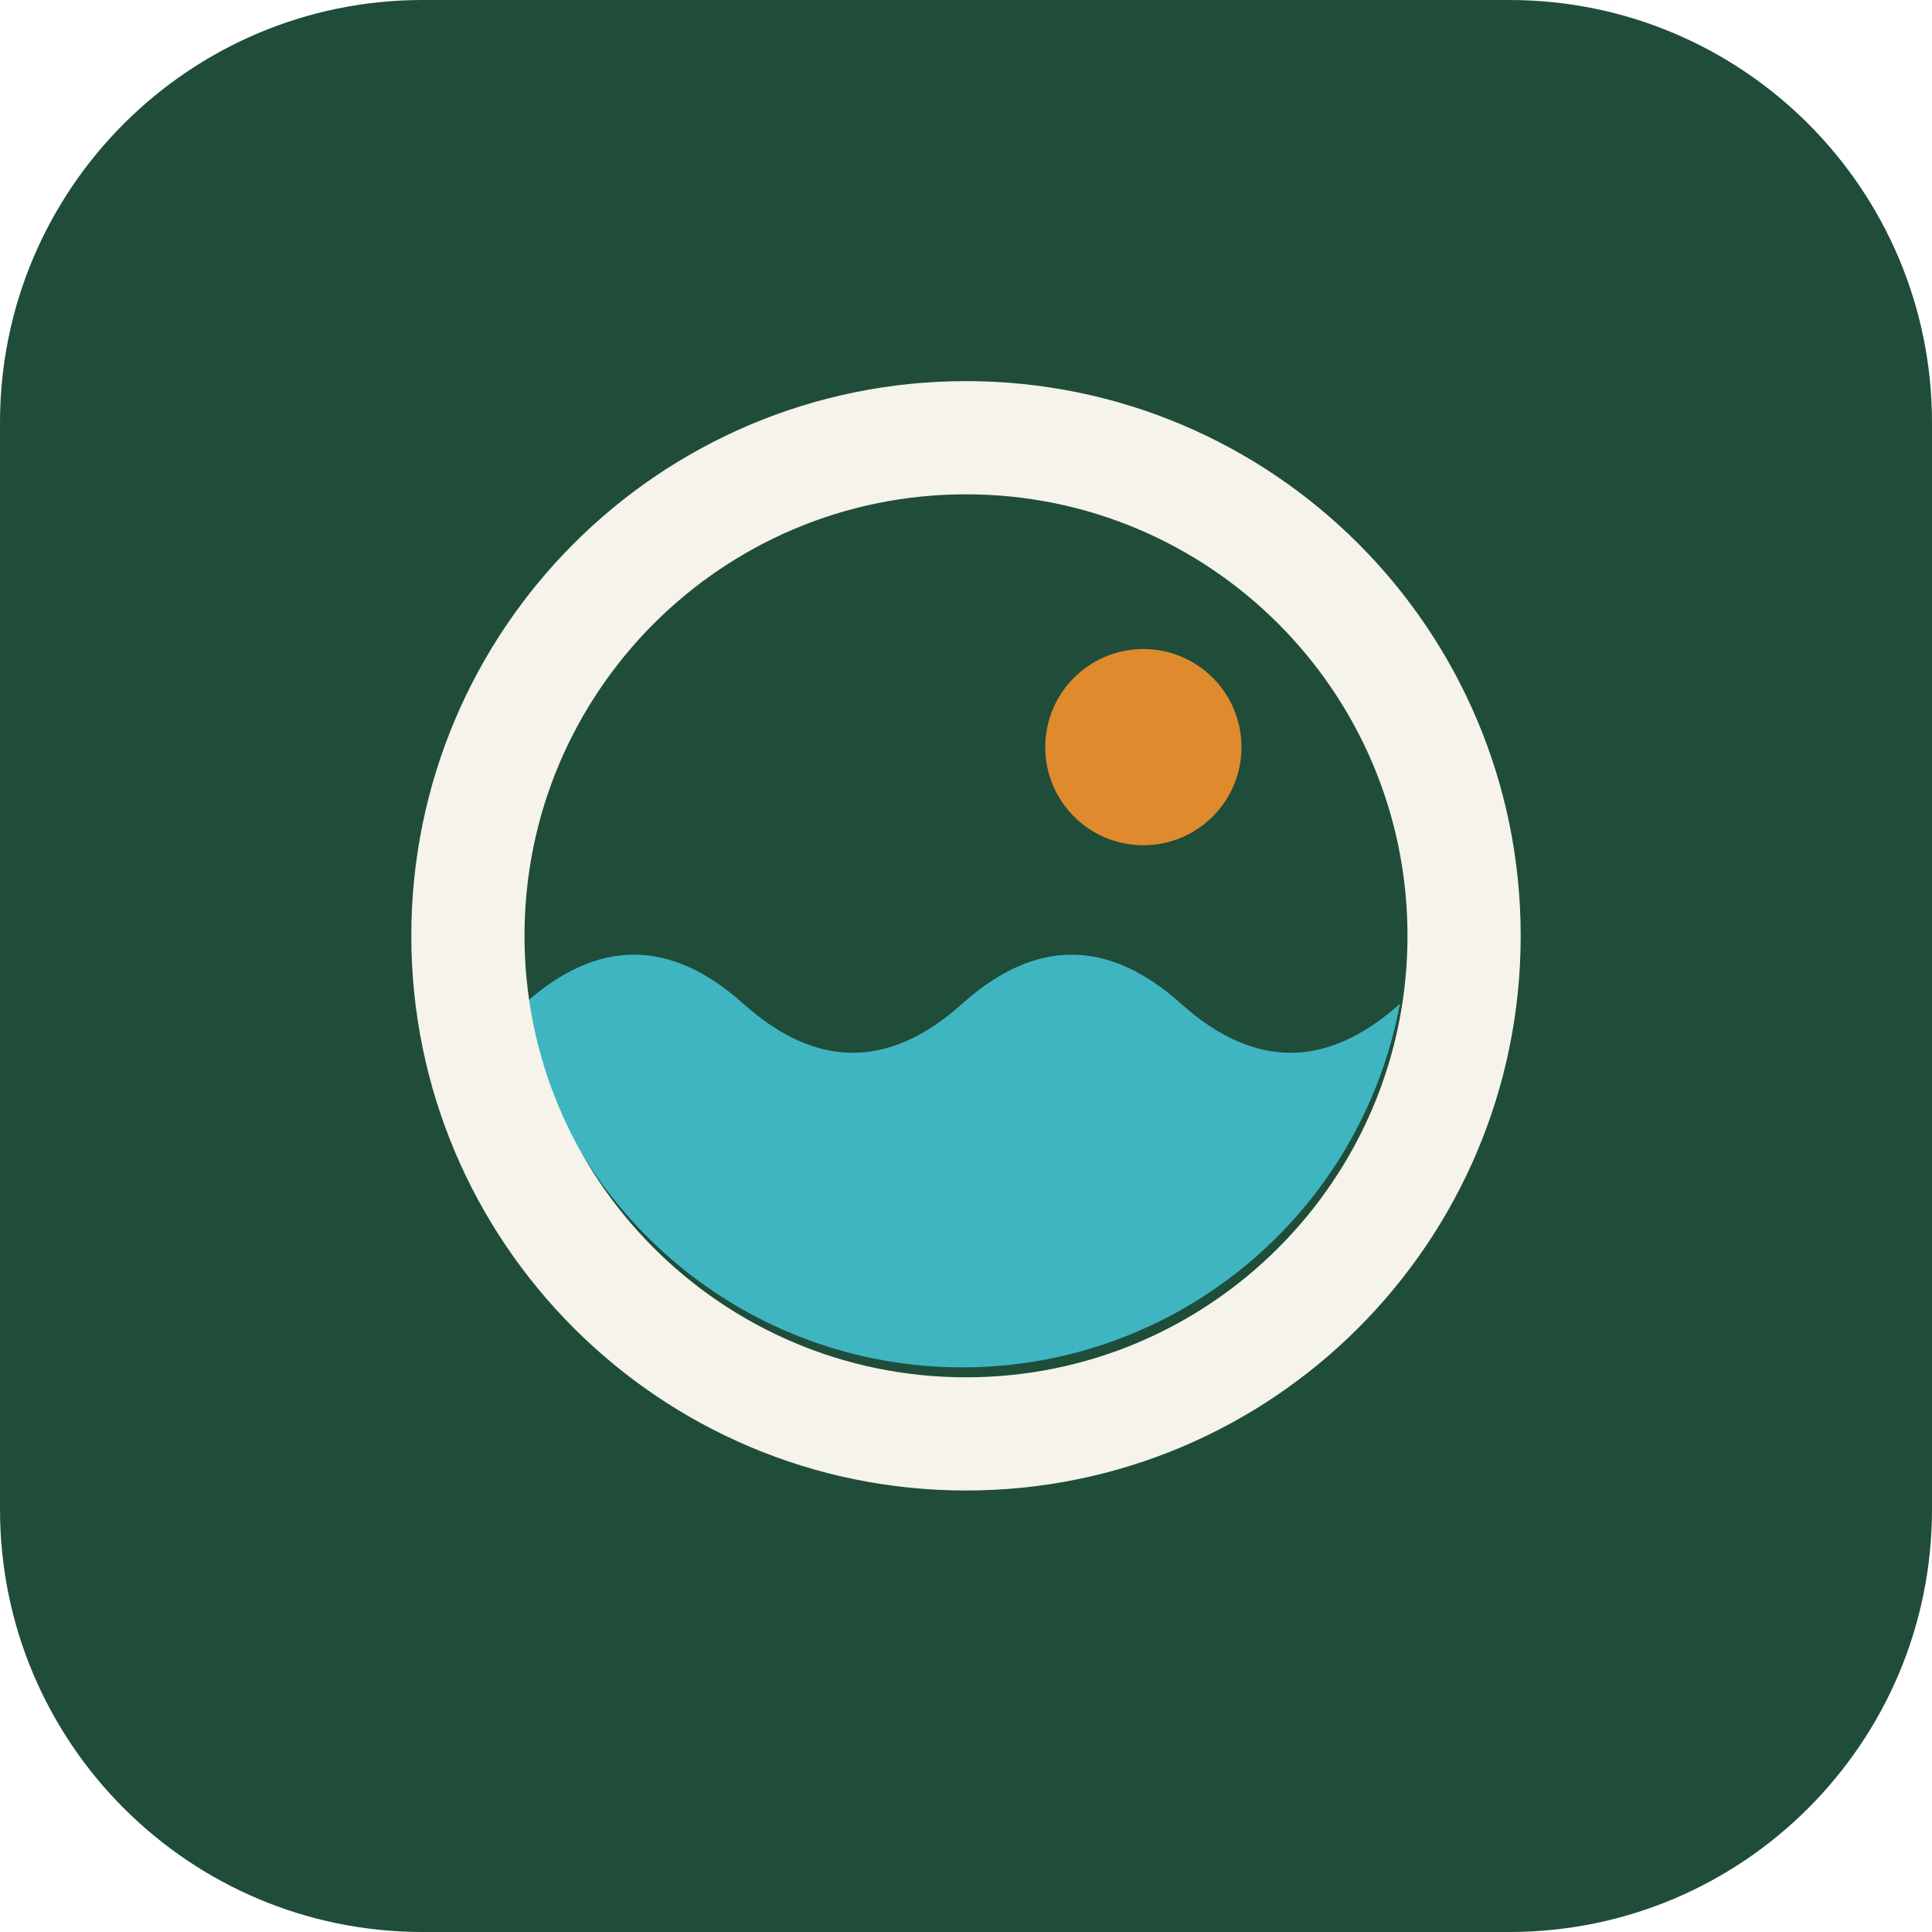
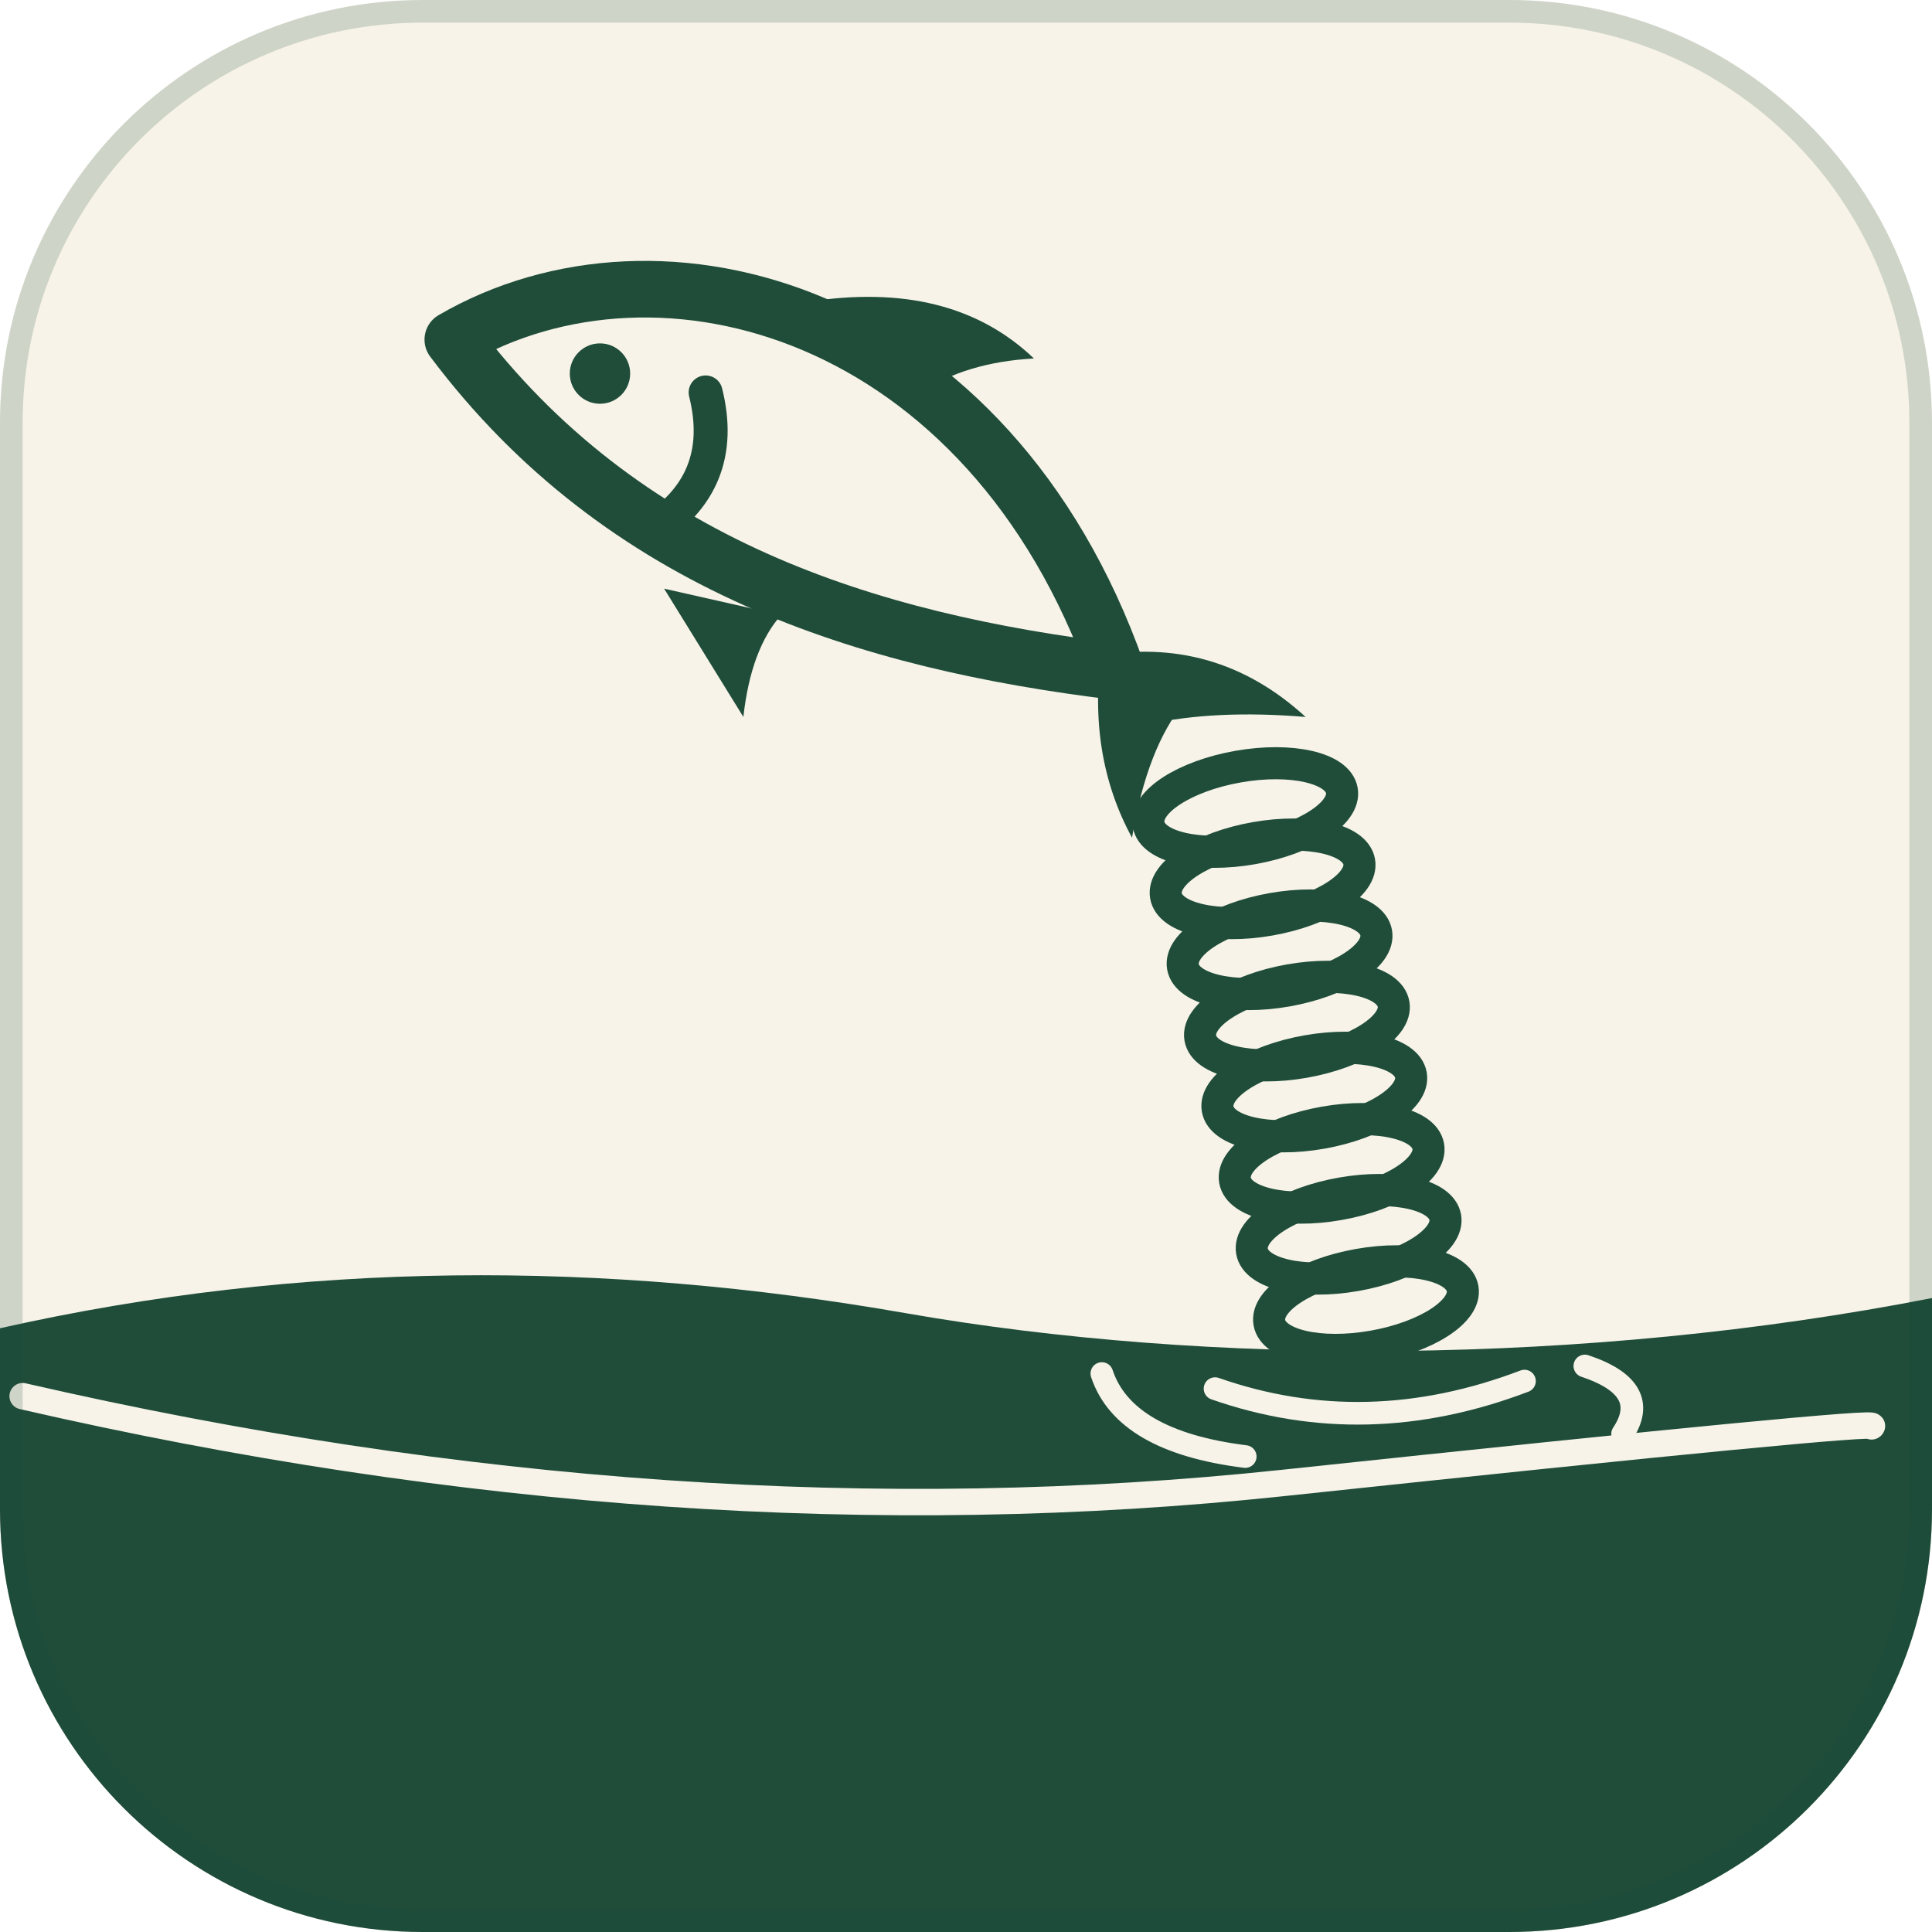
<svg xmlns="http://www.w3.org/2000/svg" viewBox="0 0 512 512" width="512" height="512" role="img" aria-label="LakeLens">
-   <rect width="512" height="512" rx="112" fill="#1f4d3a" />
+   <rect width="512" height="512" rx="112" fill="#f7f3e8" />
+   <g fill="#1f4d3a">
+     <path d="M0 352 C80 334 160 334 240 348 S420 362 512 344 L512 400 A112 112 0 0 1 400 512 L112 512 A112 112 0 0 1 0 400 Z" />
+   </g>
  <g transform="translate(0 0) scale(1)">
-     <circle cx="256" cy="248" r="118" fill="#1f4d3a" />
-     <path d="M139 266 q29 -26 58 0 t58 0 t58 0 t58 0 A118 118 0 0 1 139 266 Z" fill="#3fb5c2" />
-     <circle cx="303" cy="198" r="26" fill="#e08a2e" />
-     <circle cx="256" cy="248" r="132" fill="none" stroke="#f5f3ea" stroke-width="30" />
+     <g fill="none" stroke="#1f4d3a" stroke-linecap="round" stroke-linejoin="round">
+       <path d="M120 90 C175 58 262 82 296 178 C230 170 165 150 120 90 Z" stroke-width="15" />
+       <path d="M187 104 Q193 128 172 141" stroke-width="9" />
+       <g stroke-width="8.5">
+         <ellipse cx="330.0" cy="214.0" rx="26" ry="11" transform="rotate(-10 330.0 214.0)" />
+         <ellipse cx="334.6" cy="232.9" rx="26" ry="11" transform="rotate(-10 334.6 232.9)" />
+         <ellipse cx="339.1" cy="251.7" rx="26" ry="11" transform="rotate(-10 339.1 251.7)" />
+         <ellipse cx="343.7" cy="270.6" rx="26" ry="11" transform="rotate(-10 343.7 270.6)" />
+         <ellipse cx="348.3" cy="289.4" rx="26" ry="11" transform="rotate(-10 348.3 289.4)" />
+         <ellipse cx="352.9" cy="308.3" rx="26" ry="11" transform="rotate(-10 352.9 308.3)" />
+         <ellipse cx="357.4" cy="327.1" rx="26" ry="11" transform="rotate(-10 357.4 327.1)" />
+         <ellipse cx="362.0" cy="346.0" rx="26" ry="11" transform="rotate(-10 362.0 346.0)" />
+       </g>
+     </g>
+     <g fill="#1f4d3a">
+       <circle cx="159" cy="99" r="8" />
+       <path d="M214 80 Q252 74 274 95 Q256 96 244 104 Z" />
+       <path d="M176 156 L197 190 Q199 172 207 163 Z" />
+       <path d="M292 172 Q288 200 300 222 Q304 198 314 186 Z" />
+       <path d="M290 174 Q322 168 346 190 Q322 188 304 192 Z" />
+     </g>
+     <g fill="none" stroke="#f7f3e8" stroke-linecap="round" stroke-width="6">
+       <path d="M6 370 Q180 410 340 393 T496 378" stroke-width="7" />
+       <path d="M322 368 Q362 382 404 366" />
+       <path d="M292 364 Q298 382 330 386" />
+       <path d="M420 362 Q438 368 430 380" />
+     </g>
  </g>
+   <rect x="3" y="3" width="506" height="506" rx="109" fill="none" stroke="#1f4d3a" stroke-opacity="0.18" stroke-width="6" />
</svg>
